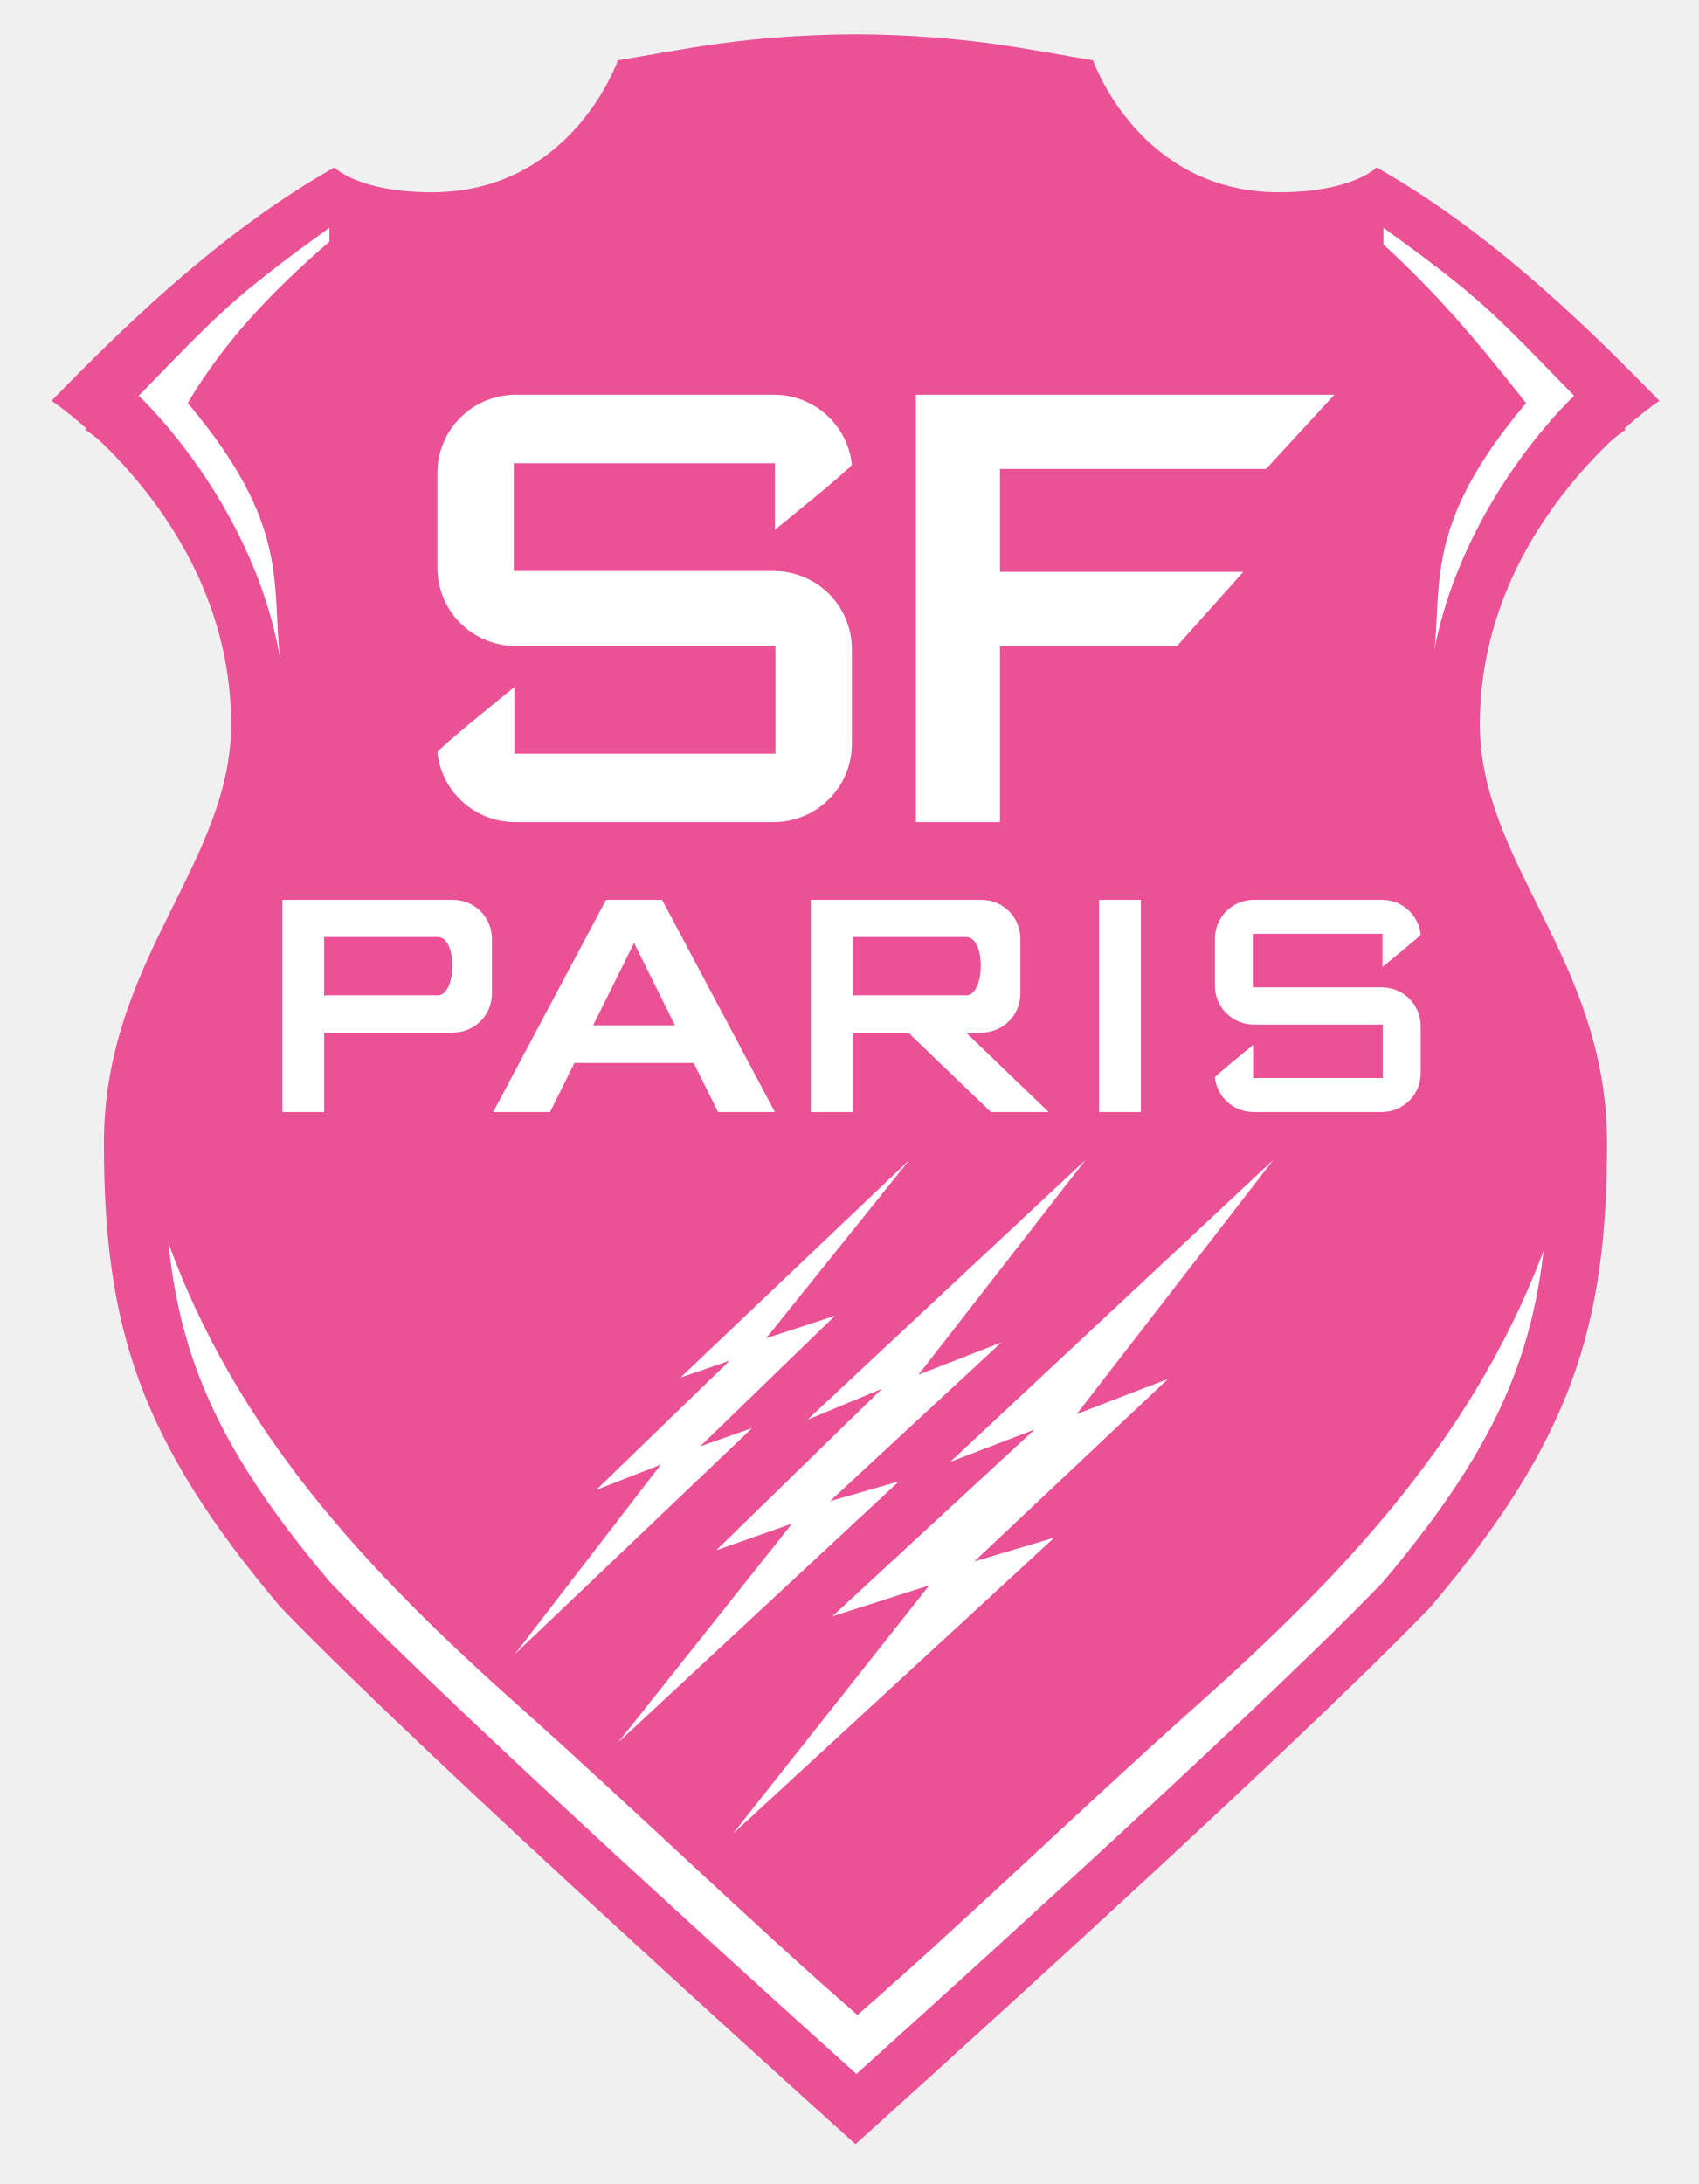
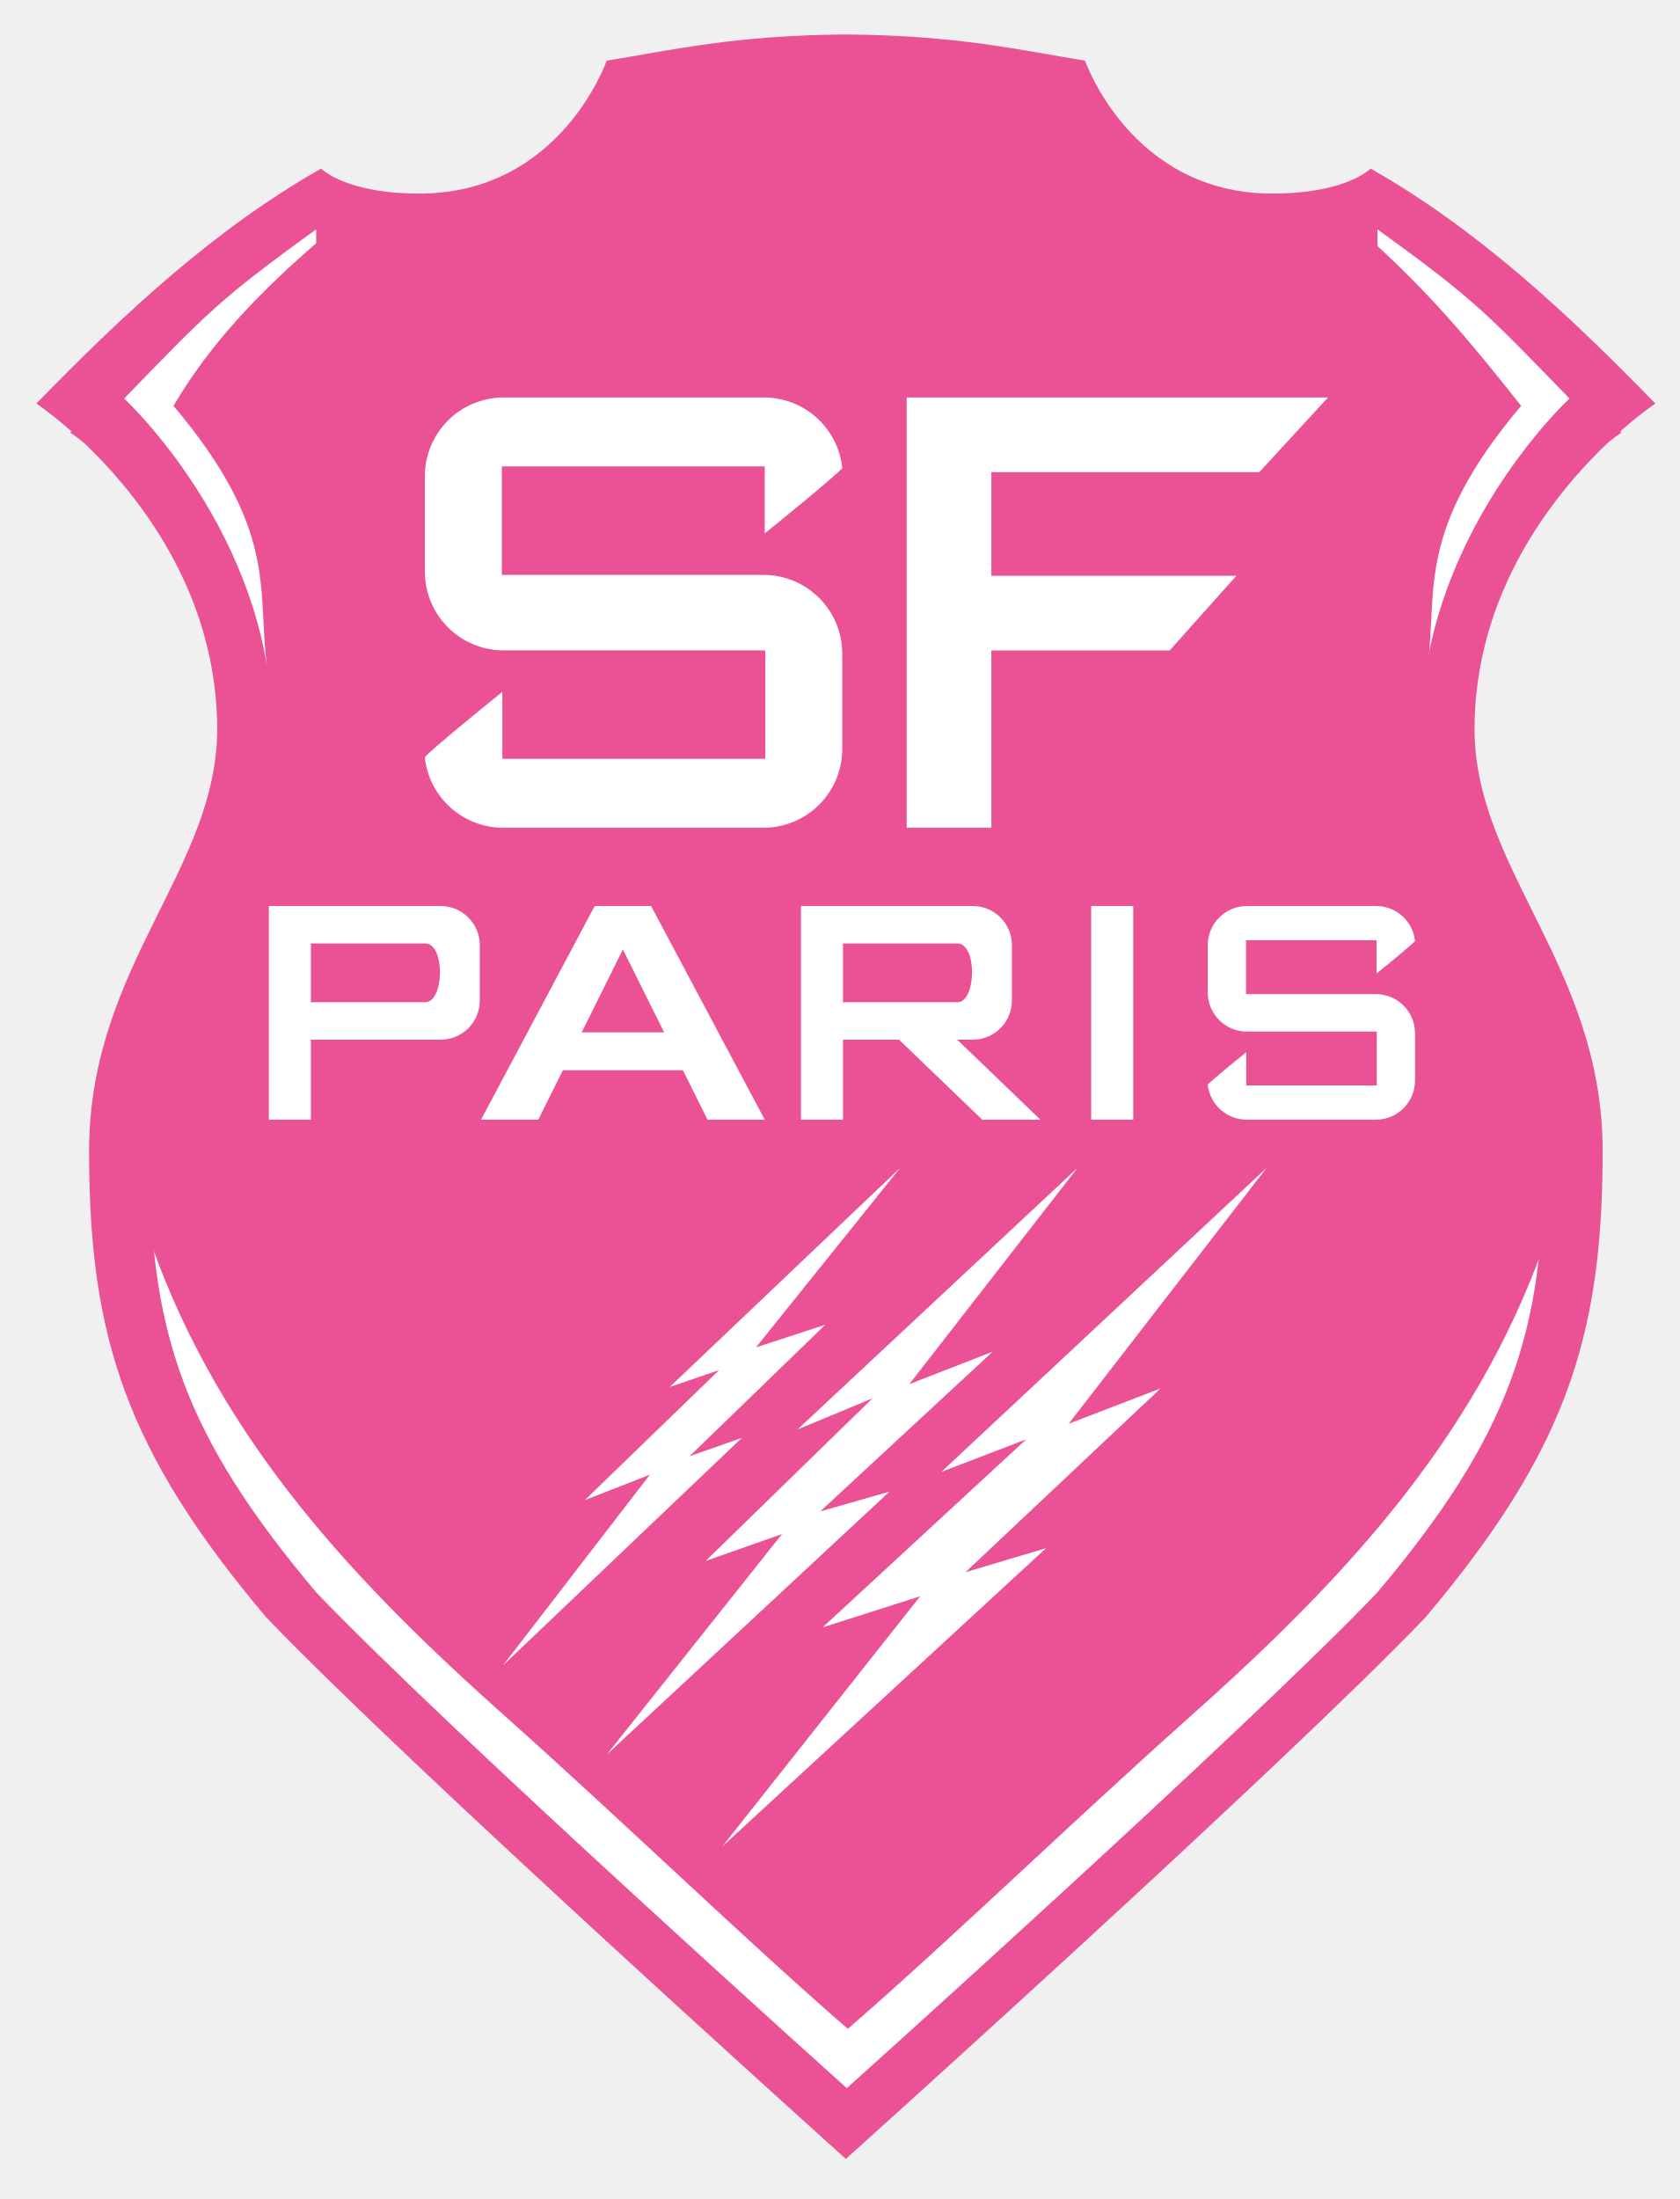
- <svg xmlns="http://www.w3.org/2000/svg" version="1.0" id="Ebene_1" x="0px" y="0px" width="210" height="270" viewBox="0 0 420 550" xml:space="preserve">
+ <svg xmlns="http://www.w3.org/2000/svg" width="420" height="550" version="1.0" id="Ebene_1" x="0px" y="0px" viewBox="0 0 420 550" xml:space="preserve">
  <defs id="defs15" />
  <g id="g2201" transform="matrix(0.9660808,0,0,0.9660808,9.091104,8.630142)">
    <path id="path3" d="M 353.348,404.172 C 388.221,362.823 397.312,334.551 397.312,288.495 C 397.312,242.441 365.183,218.494 365.533,183.132 C 366.037,132.335 410.394,103.06 410.394,103.06 C 388.664,80.717 366.103,59.705 339.743,44.77 C 339.743,44.77 333.825,50.973 315.39,50.973 C 280.301,50.973 268.922,18.007 268.922,18.007 C 253.076,15.44 237.426,11.702 209.584,11.513 C 181.742,11.702 166.092,15.44 150.246,18.007 C 150.246,18.007 138.867,50.973 103.778,50.973 C 85.344,50.973 79.425,44.77 79.425,44.77 C 53.065,59.705 30.504,80.717 8.775,103.06 C 8.775,103.06 53.131,132.335 53.635,183.132 C 53.985,218.494 21.856,242.441 21.856,288.495 C 21.856,334.551 30.947,362.823 65.82,404.172 C 101.039,440.955 209.584,538.487 209.584,538.487 C 209.584,538.487 318.129,440.955 353.348,404.172 L 353.348,404.172 z " style="fill:#eb5296;fill-opacity:1;stroke:none" />
    <path id="path4483" d="M 223.637,293.422 L 163.976,350.155 L 176.787,345.763 L 142.015,379.436 L 158.852,372.848 L 120.786,422.26 L 182.643,363.331 L 169.1,368.09 L 204.238,334.05 L 186.303,339.906 L 223.637,293.422 z " style="fill:#ffffff;fill-rule:evenodd;stroke:none;stroke-width:1px;stroke-linecap:butt;stroke-linejoin:miter;stroke-opacity:1" />
    <g transform="matrix(1.002131,0,0,1.002131,-0.7796672,-0.5000137)" id="g4445">
      <g id="g4590" transform="matrix(1.041451,0,0,1.041451,-8.352991,-3.152229)">
        <path id="path4441" d="M 224.674,200.283 L 245.676,200.283 L 245.676,156.303 L 289.902,156.303 L 306.457,137.773 L 245.676,137.773 L 245.676,112.076 L 312.139,112.076 L 329.188,93.545 L 224.674,93.545 L 224.674,200.283 z " style="fill:#ffffff;fill-rule:evenodd;stroke:none;stroke-width:1px;stroke-linecap:butt;stroke-linejoin:miter;stroke-opacity:1" />
        <path id="rect4447" d="M 124.736,93.545 C 113.883,93.545 105.145,102.281 105.145,113.135 L 105.145,136.693 C 105.145,147.547 113.883,156.285 124.736,156.285 L 189.59,156.285 L 189.59,183.174 L 124.369,183.174 L 124.369,166.559 C 124.369,166.559 105.067,182.147 105.145,182.857 C 106.215,192.685 114.496,200.283 124.617,200.283 L 189.094,200.283 C 199.947,200.283 208.686,191.547 208.686,180.693 L 208.686,157.135 C 208.686,146.281 199.947,137.561 189.094,137.561 L 124.24,137.561 L 124.24,110.654 L 189.461,110.654 L 189.461,127.27 C 189.461,127.27 208.763,111.681 208.686,110.971 C 207.615,101.144 199.334,93.545 189.213,93.545 L 124.736,93.545 z " style="opacity:1;fill:#ffffff;fill-opacity:1;fill-rule:nonzero;stroke:none;stroke-width:2;stroke-linecap:round;stroke-linejoin:round;stroke-miterlimit:4;stroke-dasharray:none;stroke-dashoffset:0;stroke-opacity:1" />
      </g>
      <g id="g4571" transform="matrix(1.041451,0,0,1.041451,-8.352991,-3.152229)">
        <path id="path4460" d="M 198.439,219.695 L 198.439,272.695 L 208.867,272.695 L 208.867,252.857 L 222.777,252.857 L 243.408,272.695 L 257.836,272.695 L 237.195,252.847 L 241.043,252.847 C 246.432,252.847 250.771,248.51 250.771,243.12 L 250.771,229.421 C 250.771,224.032 246.432,219.695 241.043,219.695 L 240.334,219.695 L 209.027,219.695 L 198.439,219.695 L 198.439,219.695 z M 208.867,228.896 L 208.906,228.896 L 208.904,228.99 L 237.289,228.99 C 242.215,229.06 241.96,243.513 237.289,243.55 L 209.088,243.55 L 209.086,243.656 L 208.867,243.656 L 208.867,228.896 L 208.867,228.896 z " style="fill:#ffffff;fill-rule:evenodd;stroke:none;stroke-width:1px;stroke-linecap:butt;stroke-linejoin:miter;stroke-opacity:1" />
        <path style="opacity:1;fill:#ffffff;fill-opacity:1;fill-rule:nonzero;stroke:none;stroke-width:2;stroke-linecap:round;stroke-linejoin:round;stroke-miterlimit:4;stroke-dasharray:none;stroke-dashoffset:0;stroke-opacity:1" d="M 309.087,219.695 C 303.698,219.695 299.359,224.033 299.359,229.422 L 299.359,241.12 C 299.359,246.509 303.698,250.848 309.087,250.848 L 341.29,250.848 L 341.29,264.199 L 308.905,264.199 L 308.905,255.949 C 308.905,255.949 299.32,263.689 299.359,264.042 C 299.891,268.922 304.002,272.695 309.028,272.695 L 341.043,272.695 C 346.432,272.695 350.771,268.357 350.771,262.967 L 350.771,251.27 C 350.771,245.881 346.432,241.55 341.043,241.55 L 308.841,241.55 L 308.841,228.19 L 341.225,228.19 L 341.225,236.44 C 341.225,236.44 350.81,228.7 350.771,228.347 C 350.24,223.468 346.128,219.695 341.102,219.695 L 309.087,219.695 z " id="path4462" />
        <path id="path4464" d="M 270.439,272.694 L 280.867,272.695 L 280.867,219.695 L 270.439,219.695 L 270.439,272.694 z " style="fill:#ffffff;fill-rule:evenodd;stroke:none;stroke-width:1px;stroke-linecap:butt;stroke-linejoin:miter;stroke-opacity:1" />
        <path style="fill:#ffffff;fill-rule:evenodd;stroke:none;stroke-width:1px;stroke-linecap:butt;stroke-linejoin:miter;stroke-opacity:1" d="M 66.439,219.695 L 66.439,272.695 L 76.867,272.695 L 76.867,252.857 L 98.828,252.857 L 98.836,252.847 L 109.043,252.847 C 114.432,252.847 118.772,248.509 118.772,243.12 L 118.772,229.421 C 118.772,224.032 114.432,219.695 109.043,219.695 L 108.334,219.695 L 77.028,219.695 L 66.44,219.695 L 66.439,219.695 z M 76.867,228.896 L 76.906,228.896 L 76.904,228.99 L 105.289,228.99 C 110.215,229.06 109.96,243.513 105.289,243.55 L 77.088,243.55 L 77.086,243.656 L 76.867,243.656 L 76.867,228.896 L 76.867,228.896 z " id="path4472" />
        <path id="path4475" d="M 147.276,219.695 L 119.086,272.695 L 133.287,272.695 L 139.382,260.426 L 169.164,260.426 L 175.26,272.695 L 189.46,272.695 L 161.271,219.695 L 147.276,219.695 z M 154.273,230.46 L 164.5,251.041 L 144.046,251.041 L 154.273,230.46 z " style="fill:#ffffff;fill-rule:evenodd;stroke:none;stroke-width:1px;stroke-linecap:butt;stroke-linejoin:miter;stroke-opacity:1" />
      </g>
      <path id="path4485" d="M 269.763,293.3 L 197.446,360.869 L 216.804,352.834 L 173.705,394.837 L 193.428,387.897 L 148.139,444.875 L 221.187,376.94 L 203.29,382.053 L 247.849,340.781 L 226.3,349.182 L 269.763,293.3 z " style="fill:#ffffff;fill-rule:evenodd;stroke:none;stroke-width:1px;stroke-linecap:butt;stroke-linejoin:miter;stroke-opacity:1" />
    </g>
    <path id="path4489" d="M 318.507,293.425 L 234.323,372.119 L 256.284,363.701 L 203.577,412.381 L 228.833,404.329 L 177.59,469.114 L 261.408,391.884 L 240.545,398.106 L 291.056,350.524 L 267.265,359.674 L 318.507,293.425 z " style="fill:#ffffff;fill-rule:evenodd;stroke:none;stroke-width:1px;stroke-linecap:butt;stroke-linejoin:miter;stroke-opacity:1" />
    <g transform="matrix(1.002131,0,0,1.002131,-0.7796672,-0.5000137)" id="g4440">
      <path style="fill:#ffffff;fill-opacity:1;fill-rule:evenodd;stroke:none;stroke-width:1px;stroke-linecap:butt;stroke-linejoin:miter;stroke-opacity:1" d="M 73.066,42.58 L 13.193,96.432 L 60.312,163.271 C 57.792,143.852 63.374,128.631 36.207,96.432 C 45.875,80.035 58.592,66.981 73.066,54.43 L 73.066,42.58 z " id="path4498" />
      <path id="path4502" d="M 347.258,40.225 L 347.258,55.16 C 360.161,67.038 369.828,77.948 384.368,96.433 C 357.201,128.632 362.783,143.851 360.262,163.271 L 408.155,92.357 L 347.258,40.225 z " style="fill:#ffffff;fill-opacity:1;fill-rule:evenodd;stroke:none;stroke-width:1px;stroke-linecap:butt;stroke-linejoin:miter;stroke-opacity:1" />
      <path style="fill:#ffffff;fill-opacity:1;fill-rule:evenodd;stroke:none;stroke-width:1px;stroke-linecap:butt;stroke-linejoin:miter;stroke-opacity:1" d="M 286.301,473.98 C 324.104,441.223 357.052,406.039 383.176,367.441 L 399.473,317.262 L 390.48,312.654 C 372.291,364.381 336.753,401.282 298.668,435.223 C 268.664,461.961 237.343,492.341 210.421,515.729 C 183.499,492.341 152.178,461.961 122.174,435.223 C 84.089,401.282 48.553,364.381 30.363,312.654 L 21.371,317.262 L 37.668,367.441 C 63.791,406.039 96.738,441.223 134.541,473.98 L 210.421,544.582 L 286.301,473.98 z " id="path4504" />
    </g>
    <path id="path4514" d="M 209.584,0 C 180.526,0.197 164.191,4.098 147.653,6.778 C 147.653,6.778 135.777,41.184 99.155,41.184 C 79.915,41.184 73.738,34.71 73.738,34.71 C 46.226,50.297 22.679,72.228 0,95.547 C 0,95.547 46.295,126.101 46.82,179.118 C 47.186,216.025 13.653,241.018 13.653,289.084 C 13.653,337.153 23.141,366.661 59.538,409.816 C 96.296,448.207 209.584,550 209.584,550 C 209.584,550 322.872,448.207 359.63,409.816 C 396.027,366.661 405.515,337.153 405.515,289.084 C 405.515,241.018 371.982,216.025 372.348,179.118 C 372.874,126.101 419.168,95.547 419.168,95.547 C 396.489,72.228 372.942,50.297 345.43,34.71 C 345.43,34.71 339.253,41.184 320.013,41.184 C 283.391,41.184 271.515,6.778 271.515,6.778 C 254.977,4.098 238.642,0.197 209.584,0 z M 209.829,16.242 C 237.417,16.428 244.506,16.993 260.068,19.514 C 260.068,19.514 287.806,60.171 322.266,54.994 C 340.169,52.305 347.218,50.457 347.218,50.457 C 372.588,68.747 375.591,72.3 396.931,94.242 C 396.931,94.242 359.065,129.205 358.57,179.091 C 358.226,213.82 390.296,245.618 390.296,290.846 C 390.296,336.076 381.368,362.806 347.12,403.413 C 312.533,439.537 209.829,531.681 209.829,531.681 C 209.829,531.681 107.127,439.537 72.539,403.413 C 38.291,362.806 29.363,336.076 29.363,290.846 C 29.363,245.618 61.434,213.82 61.089,179.091 C 60.595,129.205 22.728,94.242 22.728,94.242 C 44.069,72.3 47.072,68.747 72.442,50.457 C 72.442,50.457 79.49,52.305 97.394,54.994 C 131.854,60.171 159.592,19.514 159.592,19.514 C 175.154,16.993 182.241,16.428 209.829,16.242 L 209.829,16.242 z " style="fill:#eb5296;fill-opacity:1;stroke:none" />
  </g>
</svg>
